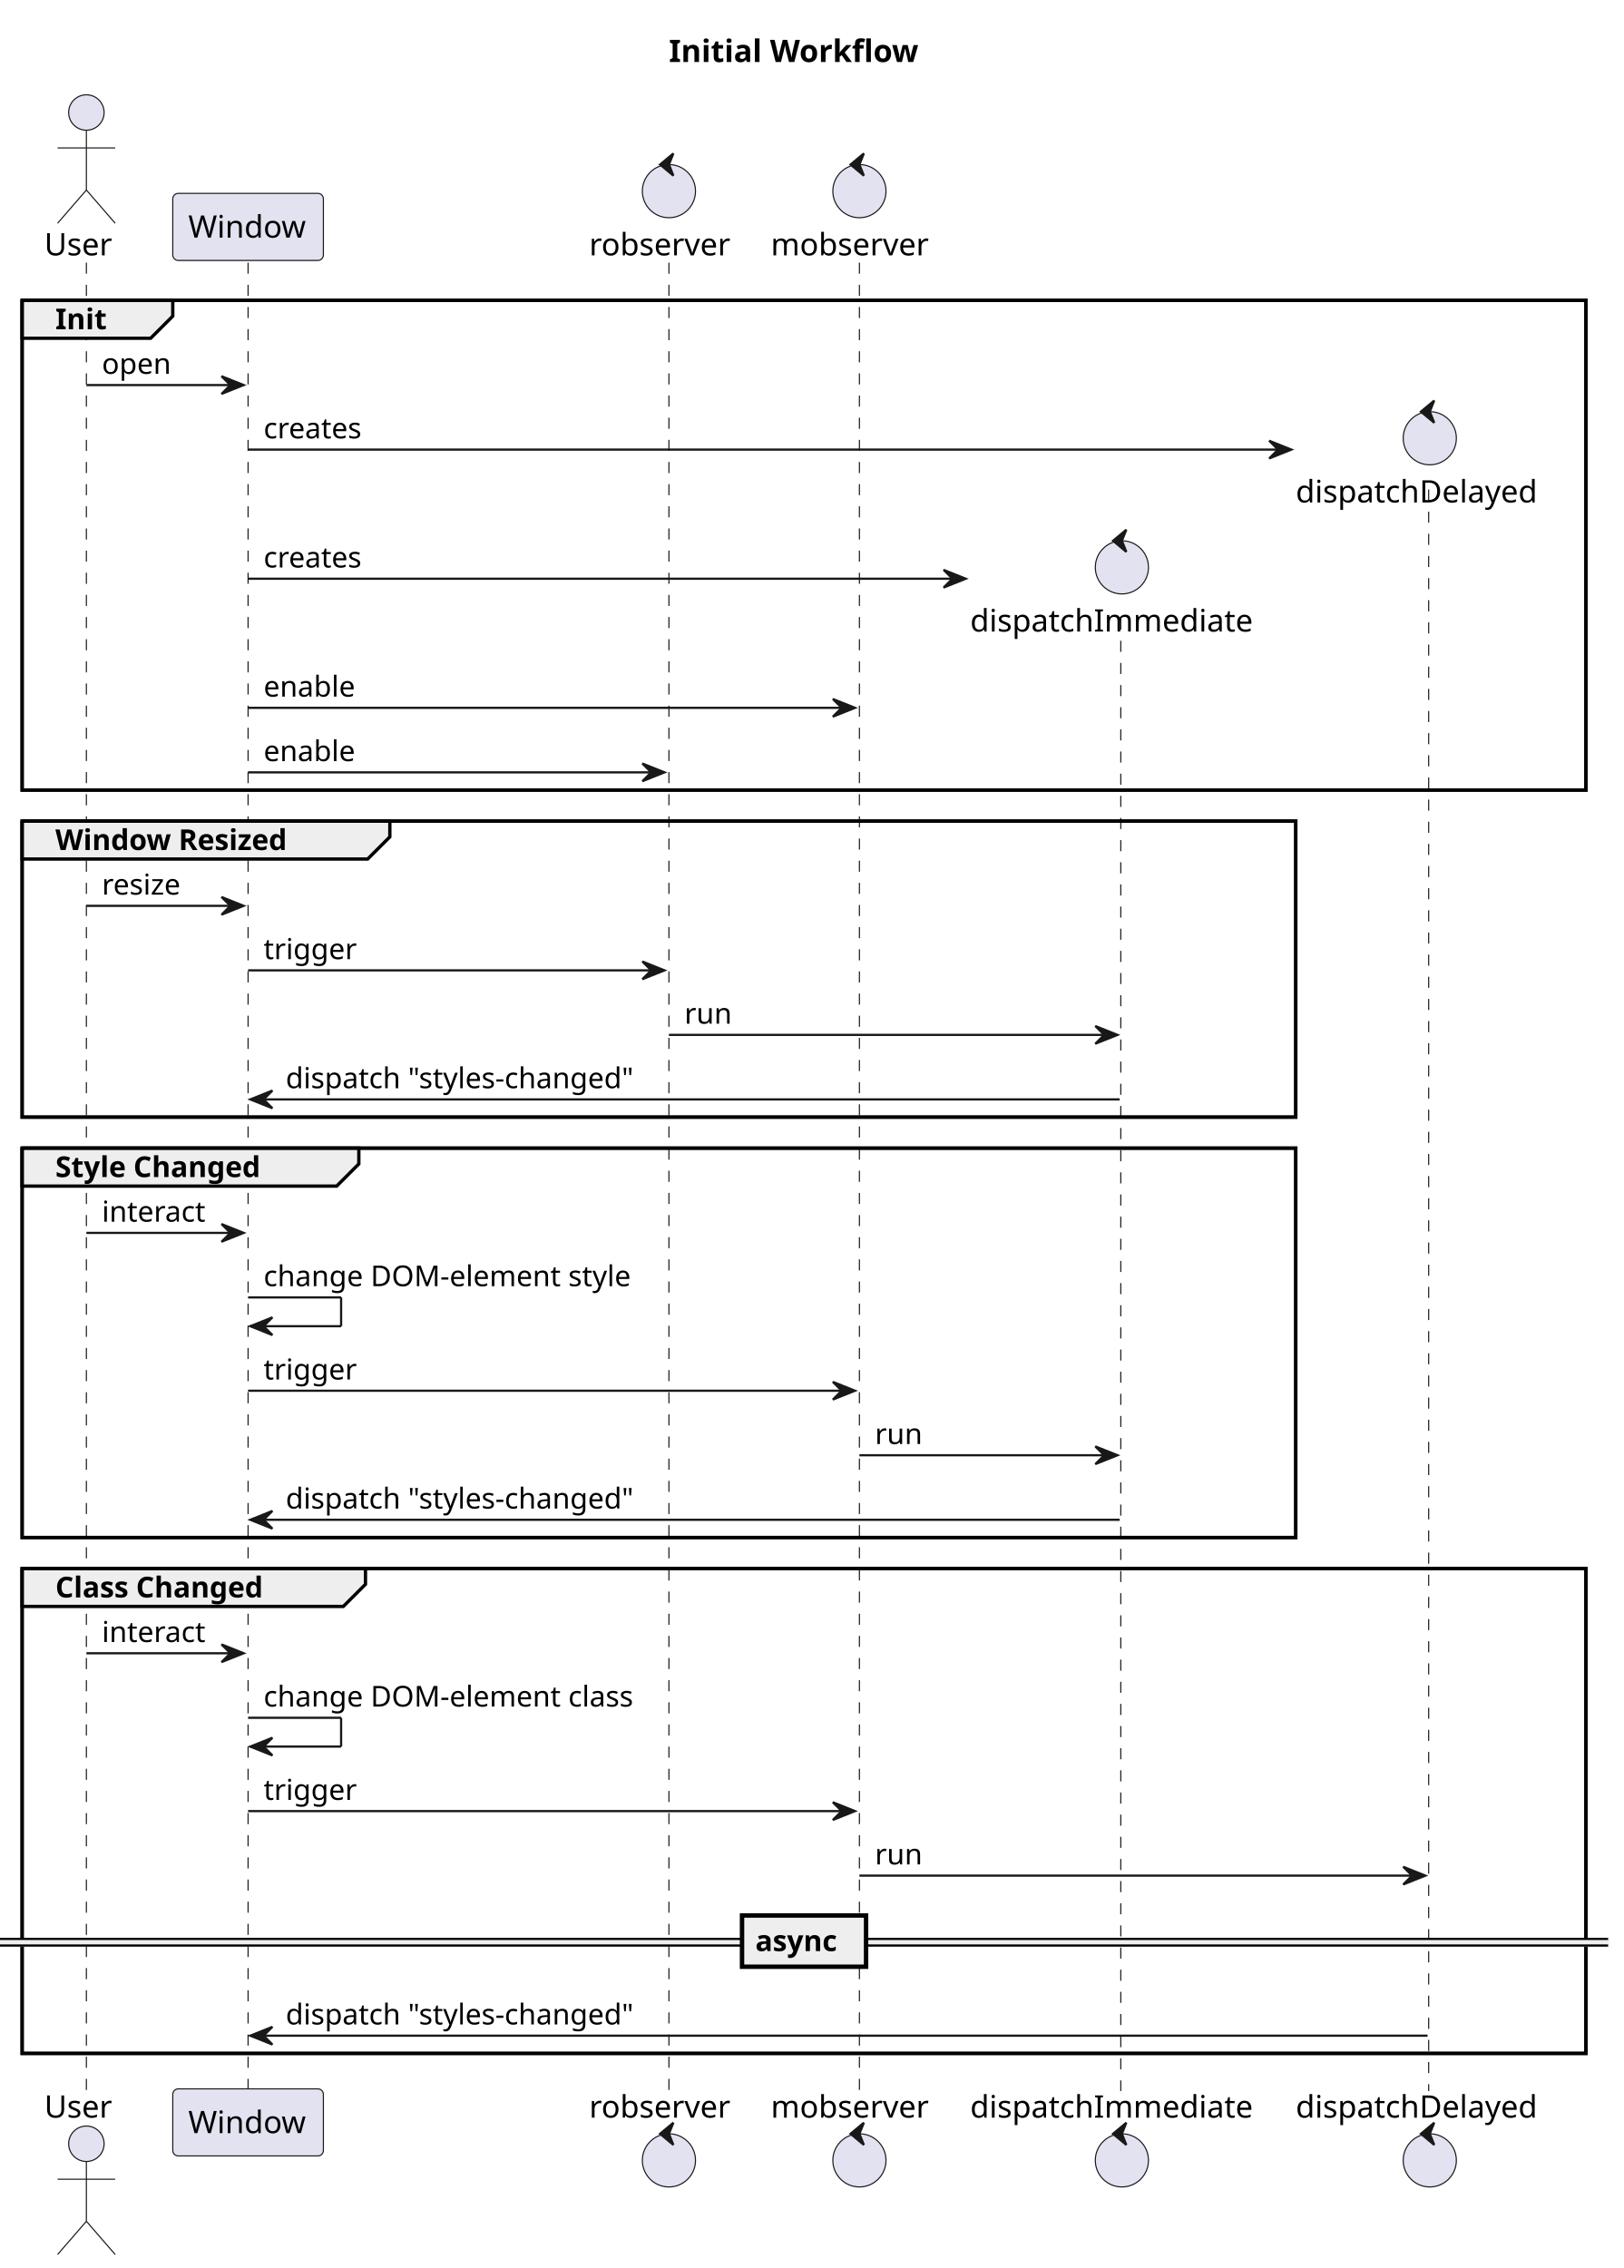
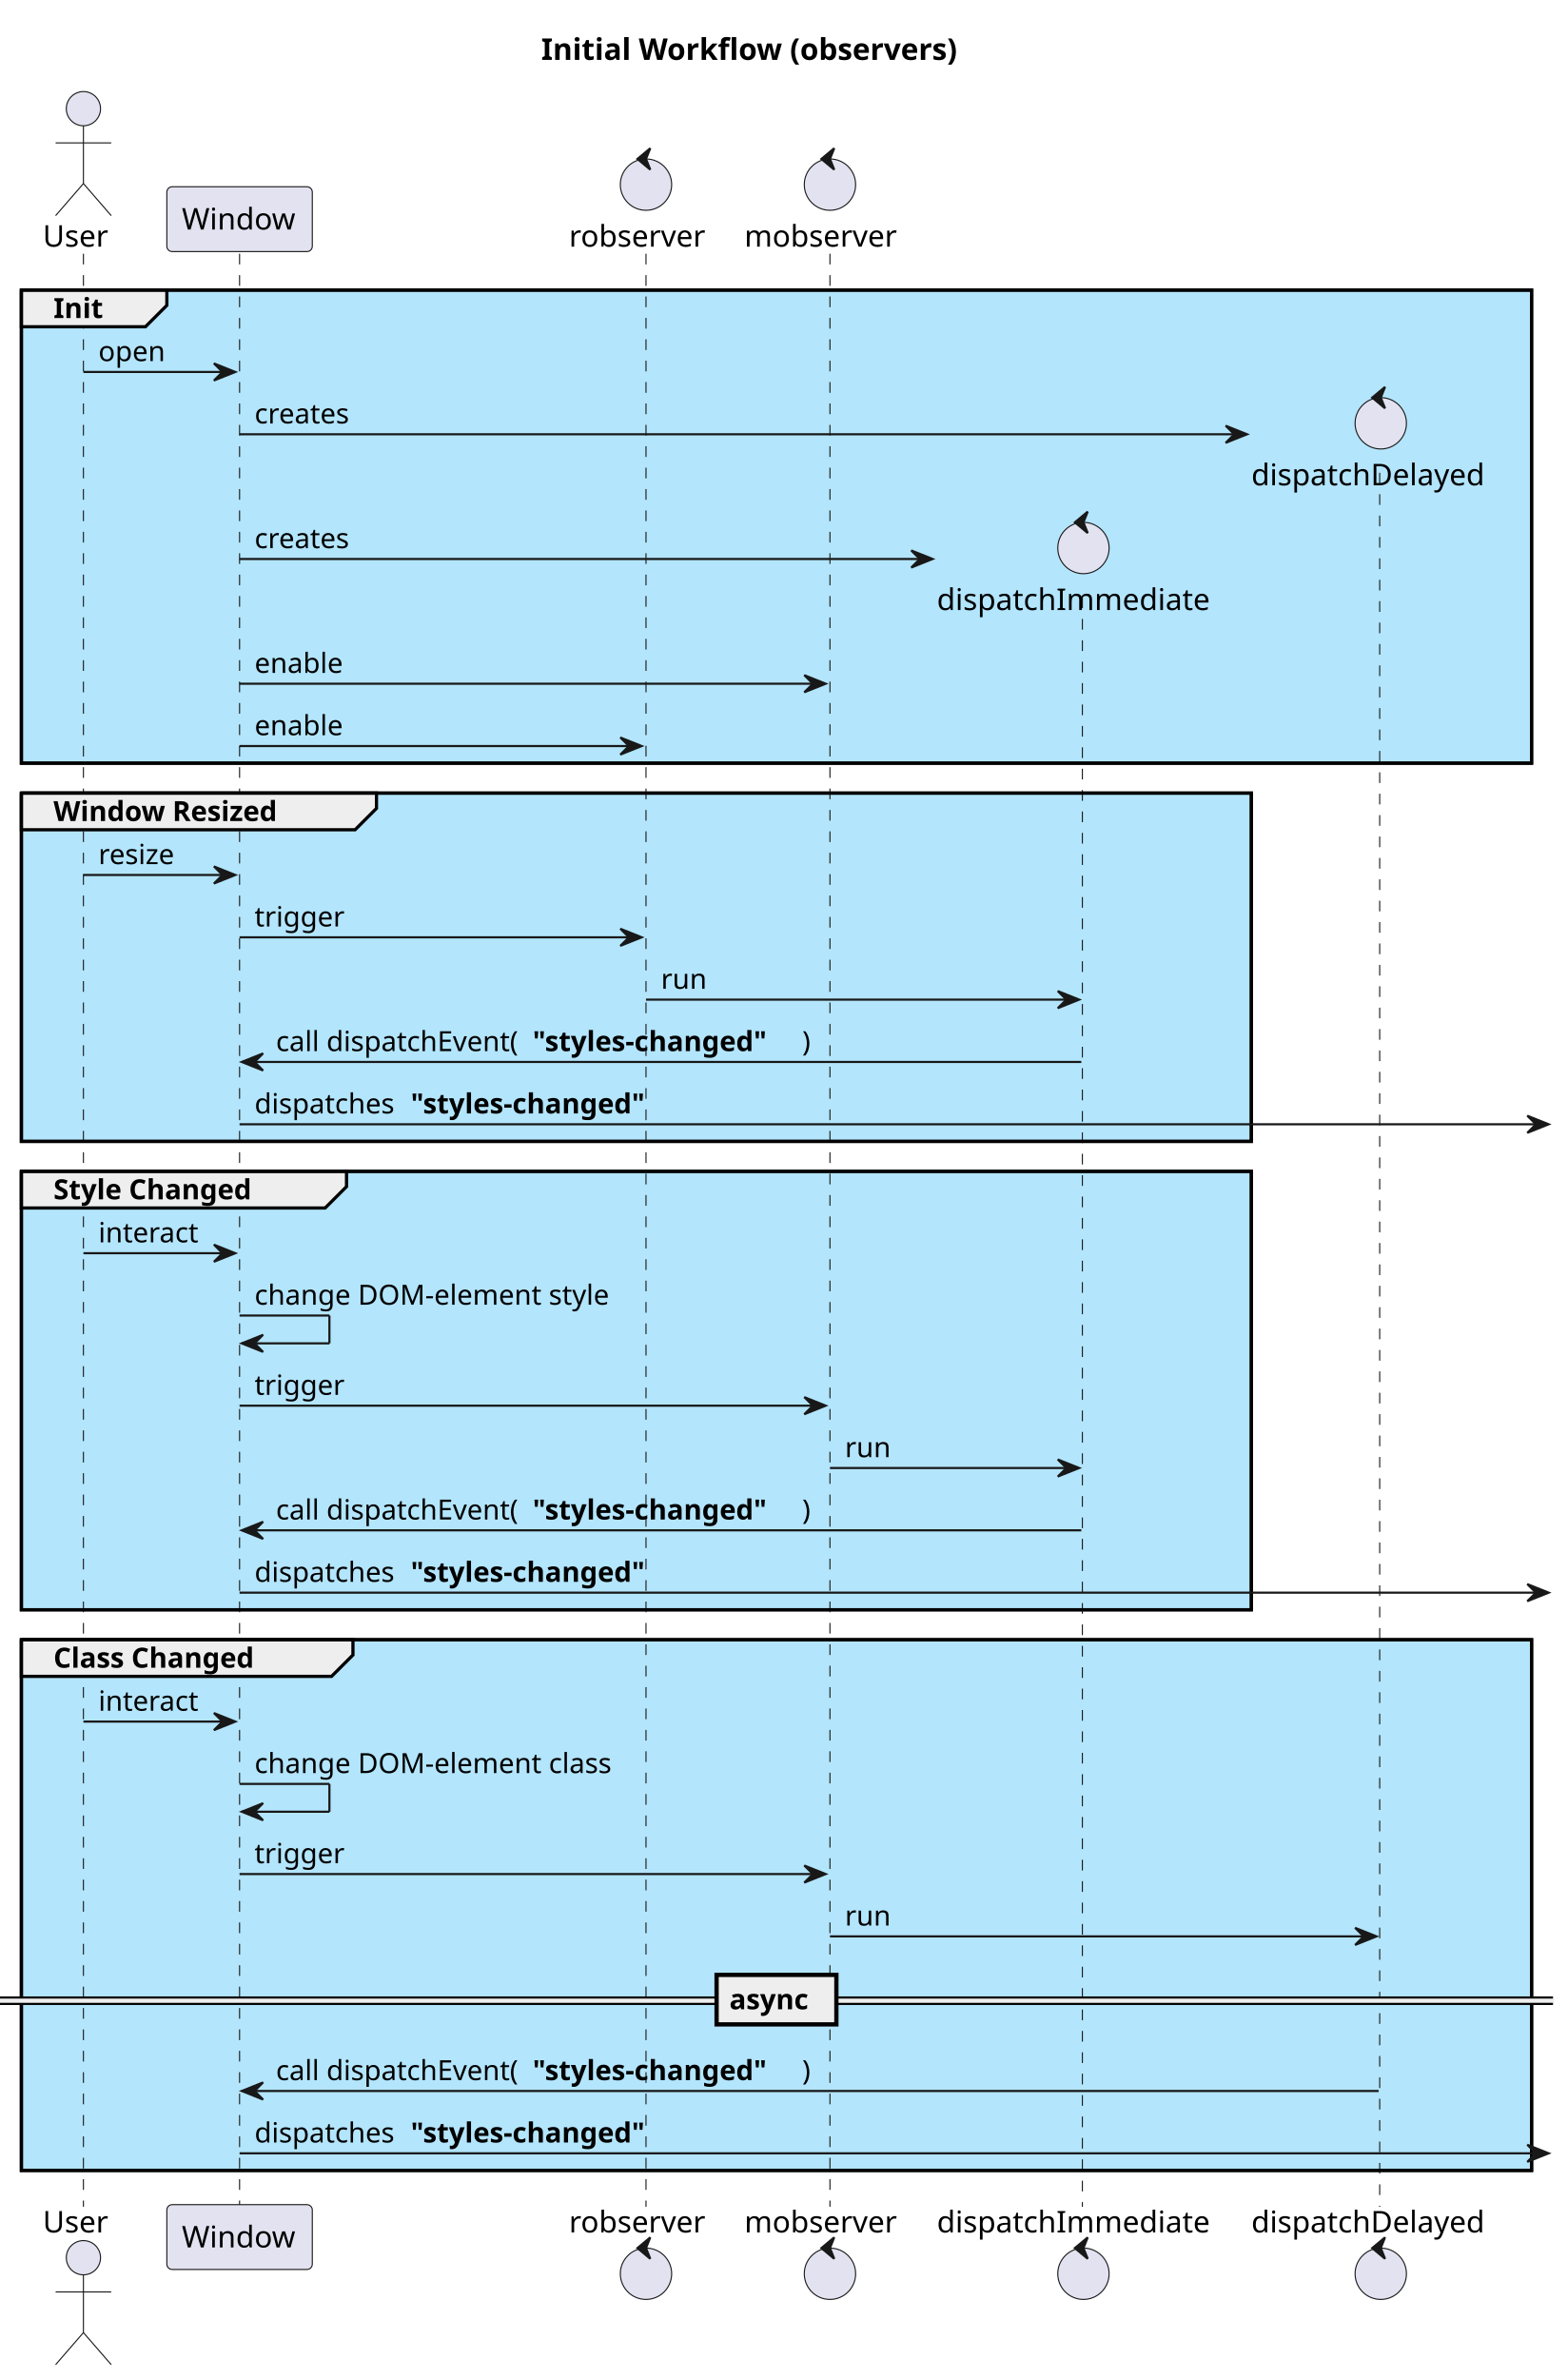
- <svg xmlns="http://www.w3.org/2000/svg" contentStyleType="text/css" height="1024px" preserveAspectRatio="none" style="width:733px;height:1024px;background:#FFFFFF;" version="1.1" viewBox="0 0 733 1024" width="733px" zoomAndPan="magnify">
+ <svg xmlns="http://www.w3.org/2000/svg" contentStyleType="text/css" height="1112px" preserveAspectRatio="none" style="width:733px;height:1112px;background:#FFFFFF;" version="1.1" viewBox="0 0 733 1112" width="733px" zoomAndPan="magnify">
  <defs />
  <g>
-     <rect fill="none" height="26.297" id="_title" style="stroke:none;stroke-width:1.0;" width="131" x="297" y="10" />
-     <text fill="#000000" font-family="sans-serif" font-size="14" font-weight="bold" lengthAdjust="spacing" textLength="121" x="302" y="27.995">Initial Workflow</text>
-     <rect fill="none" height="221.125" style="stroke:#000000;stroke-width:1.5;" width="706" x="10" y="135.594" />
-     <rect fill="none" height="133.664" style="stroke:#000000;stroke-width:1.5;" width="575" x="10" y="370.719" />
-     <rect fill="none" height="175.797" style="stroke:#000000;stroke-width:1.5;" width="575" x="10" y="518.383" />
-     <rect fill="none" height="218.93" style="stroke:#000000;stroke-width:1.5;" width="706" x="10" y="708.18" />
-     <line style="stroke:#181818;stroke-width:0.5;stroke-dasharray:5.0,5.0;" x1="39" x2="39" y1="118.594" y2="944.109" />
-     <line style="stroke:#181818;stroke-width:0.5;stroke-dasharray:5.0,5.0;" x1="112" x2="112" y1="118.594" y2="944.109" />
-     <line style="stroke:#181818;stroke-width:0.5;stroke-dasharray:5.0,5.0;" x1="302" x2="302" y1="118.594" y2="944.109" />
-     <line style="stroke:#181818;stroke-width:0.5;stroke-dasharray:5.0,5.0;" x1="388" x2="388" y1="118.594" y2="944.109" />
-     <line style="stroke:#181818;stroke-width:0.5;stroke-dasharray:5.0,5.0;" x1="506" x2="506" y1="279.305" y2="944.109" />
-     <line style="stroke:#181818;stroke-width:0.5;stroke-dasharray:5.0,5.0;" x1="645" x2="645" y1="221.008" y2="944.109" />
+     <rect fill="none" height="26.297" id="_title" style="stroke:none;stroke-width:1.0;" width="229" x="248" y="10" />
+     <text fill="#000000" font-family="sans-serif" font-size="14" font-weight="bold" lengthAdjust="spacing" textLength="219" x="253" y="27.995">Initial Workflow (observers)</text>
+     <rect fill="#B3E5FC" height="221.125" style="stroke:#000000;stroke-width:1.5;" width="706" x="10" y="135.594" />
+     <rect fill="#B3E5FC" height="162.797" style="stroke:#000000;stroke-width:1.5;" width="575" x="10" y="370.719" />
+     <rect fill="#B3E5FC" height="204.93" style="stroke:#000000;stroke-width:1.5;" width="575" x="10" y="547.516" />
+     <rect fill="#B3E5FC" height="248.062" style="stroke:#000000;stroke-width:1.5;" width="706" x="10" y="766.445" />
+     <line style="stroke:#181818;stroke-width:0.5;stroke-dasharray:5.0,5.0;" x1="39" x2="39" y1="118.594" y2="1031.508" />
+     <line style="stroke:#181818;stroke-width:0.5;stroke-dasharray:5.0,5.0;" x1="112" x2="112" y1="118.594" y2="1031.508" />
+     <line style="stroke:#181818;stroke-width:0.5;stroke-dasharray:5.0,5.0;" x1="302" x2="302" y1="118.594" y2="1031.508" />
+     <line style="stroke:#181818;stroke-width:0.5;stroke-dasharray:5.0,5.0;" x1="388" x2="388" y1="118.594" y2="1031.508" />
+     <line style="stroke:#181818;stroke-width:0.5;stroke-dasharray:5.0,5.0;" x1="506" x2="506" y1="279.305" y2="1031.508" />
+     <line style="stroke:#181818;stroke-width:0.5;stroke-dasharray:5.0,5.0;" x1="645" x2="645" y1="221.008" y2="1031.508" />
    <text fill="#000000" font-family="sans-serif" font-size="14" lengthAdjust="spacing" textLength="32" x="20" y="115.292">User</text>
    <ellipse cx="39" cy="50.797" fill="#E2E2F0" rx="8" ry="8" style="stroke:#181818;stroke-width:0.5;" />
    <path d="M39,58.797 L39,85.797 M26,66.797 L52,66.797 M39,85.797 L26,100.797 M39,85.797 L52,100.797 " fill="none" style="stroke:#181818;stroke-width:0.5;" />
-     <text fill="#000000" font-family="sans-serif" font-size="14" lengthAdjust="spacing" textLength="32" x="20" y="956.105">User</text>
-     <ellipse cx="39" cy="967.906" fill="#E2E2F0" rx="8" ry="8" style="stroke:#181818;stroke-width:0.5;" />
-     <path d="M39,975.906 L39,1002.906 M26,983.906 L52,983.906 M39,1002.906 L26,1017.906 M39,1002.906 L52,1017.906 " fill="none" style="stroke:#181818;stroke-width:0.5;" />
+     <text fill="#000000" font-family="sans-serif" font-size="14" lengthAdjust="spacing" textLength="32" x="20" y="1043.503">User</text>
+     <ellipse cx="39" cy="1055.305" fill="#E2E2F0" rx="8" ry="8" style="stroke:#181818;stroke-width:0.5;" />
+     <path d="M39,1063.305 L39,1090.305 M26,1071.305 L52,1071.305 M39,1090.305 L26,1105.305 M39,1090.305 L52,1105.305 " fill="none" style="stroke:#181818;stroke-width:0.5;" />
    <rect fill="#E2E2F0" height="30.297" rx="2.5" ry="2.5" style="stroke:#181818;stroke-width:0.5;" width="68" x="78" y="87.297" />
    <text fill="#000000" font-family="sans-serif" font-size="14" lengthAdjust="spacing" textLength="54" x="85" y="107.292">Window</text>
-     <rect fill="#E2E2F0" height="30.297" rx="2.5" ry="2.5" style="stroke:#181818;stroke-width:0.5;" width="68" x="78" y="943.109" />
-     <text fill="#000000" font-family="sans-serif" font-size="14" lengthAdjust="spacing" textLength="54" x="85" y="963.105">Window</text>
+     <rect fill="#E2E2F0" height="30.297" rx="2.5" ry="2.5" style="stroke:#181818;stroke-width:0.5;" width="68" x="78" y="1030.508" />
+     <text fill="#000000" font-family="sans-serif" font-size="14" lengthAdjust="spacing" textLength="54" x="85" y="1050.503">Window</text>
    <text fill="#000000" font-family="sans-serif" font-size="14" lengthAdjust="spacing" textLength="66" x="266" y="115.292">robserver</text>
    <ellipse cx="302" cy="86.297" fill="#E2E2F0" rx="12" ry="12" style="stroke:#181818;stroke-width:0.5;" />
    <polygon fill="#181818" points="298,74.297,304,69.297,302,74.297,304,79.297,298,74.297" style="stroke:#181818;stroke-width:1.0;" />
-     <text fill="#000000" font-family="sans-serif" font-size="14" lengthAdjust="spacing" textLength="66" x="266" y="956.105">robserver</text>
-     <ellipse cx="302" cy="975.406" fill="#E2E2F0" rx="12" ry="12" style="stroke:#181818;stroke-width:0.5;" />
-     <polygon fill="#181818" points="298,963.406,304,958.406,302,963.406,304,968.406,298,963.406" style="stroke:#181818;stroke-width:1.0;" />
+     <text fill="#000000" font-family="sans-serif" font-size="14" lengthAdjust="spacing" textLength="66" x="266" y="1043.503">robserver</text>
+     <ellipse cx="302" cy="1062.805" fill="#E2E2F0" rx="12" ry="12" style="stroke:#181818;stroke-width:0.5;" />
+     <polygon fill="#181818" points="298,1050.805,304,1045.805,302,1050.805,304,1055.805,298,1050.805" style="stroke:#181818;stroke-width:1.0;" />
    <text fill="#000000" font-family="sans-serif" font-size="14" lengthAdjust="spacing" textLength="74" x="348" y="115.292">mobserver</text>
    <ellipse cx="388" cy="86.297" fill="#E2E2F0" rx="12" ry="12" style="stroke:#181818;stroke-width:0.5;" />
    <polygon fill="#181818" points="384,74.297,390,69.297,388,74.297,390,79.297,384,74.297" style="stroke:#181818;stroke-width:1.0;" />
-     <text fill="#000000" font-family="sans-serif" font-size="14" lengthAdjust="spacing" textLength="74" x="348" y="956.105">mobserver</text>
-     <ellipse cx="388" cy="975.406" fill="#E2E2F0" rx="12" ry="12" style="stroke:#181818;stroke-width:0.5;" />
-     <polygon fill="#181818" points="384,963.406,390,958.406,388,963.406,390,968.406,384,963.406" style="stroke:#181818;stroke-width:1.0;" />
-     <text fill="#000000" font-family="sans-serif" font-size="14" lengthAdjust="spacing" textLength="131" x="438" y="956.105">dispatchImmediate</text>
-     <ellipse cx="506.5" cy="975.406" fill="#E2E2F0" rx="12" ry="12" style="stroke:#181818;stroke-width:0.5;" />
-     <polygon fill="#181818" points="502.5,963.406,508.5,958.406,506.5,963.406,508.5,968.406,502.5,963.406" style="stroke:#181818;stroke-width:1.0;" />
-     <text fill="#000000" font-family="sans-serif" font-size="14" lengthAdjust="spacing" textLength="115" x="585" y="956.105">dispatchDelayed</text>
-     <ellipse cx="645.5" cy="975.406" fill="#E2E2F0" rx="12" ry="12" style="stroke:#181818;stroke-width:0.5;" />
-     <polygon fill="#181818" points="641.5,963.406,647.5,958.406,645.5,963.406,647.5,968.406,641.5,963.406" style="stroke:#181818;stroke-width:1.0;" />
+     <text fill="#000000" font-family="sans-serif" font-size="14" lengthAdjust="spacing" textLength="74" x="348" y="1043.503">mobserver</text>
+     <ellipse cx="388" cy="1062.805" fill="#E2E2F0" rx="12" ry="12" style="stroke:#181818;stroke-width:0.5;" />
+     <polygon fill="#181818" points="384,1050.805,390,1045.805,388,1050.805,390,1055.805,384,1050.805" style="stroke:#181818;stroke-width:1.0;" />
+     <text fill="#000000" font-family="sans-serif" font-size="14" lengthAdjust="spacing" textLength="131" x="438" y="1043.503">dispatchImmediate</text>
+     <ellipse cx="506.5" cy="1062.805" fill="#E2E2F0" rx="12" ry="12" style="stroke:#181818;stroke-width:0.5;" />
+     <polygon fill="#181818" points="502.5,1050.805,508.5,1045.805,506.5,1050.805,508.5,1055.805,502.5,1050.805" style="stroke:#181818;stroke-width:1.0;" />
+     <text fill="#000000" font-family="sans-serif" font-size="14" lengthAdjust="spacing" textLength="115" x="585" y="1043.503">dispatchDelayed</text>
+     <ellipse cx="645.5" cy="1062.805" fill="#E2E2F0" rx="12" ry="12" style="stroke:#181818;stroke-width:0.5;" />
+     <polygon fill="#181818" points="641.5,1050.805,647.5,1045.805,645.5,1050.805,647.5,1055.805,641.5,1050.805" style="stroke:#181818;stroke-width:1.0;" />
    <path d="M10,135.594 L78,135.594 L78,142.727 L68,152.727 L10,152.727 L10,135.594 " fill="#EEEEEE" style="stroke:#000000;stroke-width:1.5;" />
    <rect fill="none" height="221.125" style="stroke:#000000;stroke-width:1.5;" width="706" x="10" y="135.594" />
    <text fill="#000000" font-family="sans-serif" font-size="13" font-weight="bold" lengthAdjust="spacing" textLength="23" x="25" y="148.661">Init</text>
    <polygon fill="#181818" points="100,169.859,110,173.859,100,177.859,104,173.859" style="stroke:#181818;stroke-width:1.0;" />
    <line style="stroke:#181818;stroke-width:1.0;" x1="39" x2="106" y1="173.859" y2="173.859" />
    <text fill="#000000" font-family="sans-serif" font-size="13" lengthAdjust="spacing" textLength="32" x="46" y="168.793">open</text>
    <polygon fill="#181818" points="573,198.992,583,202.992,573,206.992,577,202.992" style="stroke:#181818;stroke-width:1.0;" />
    <line style="stroke:#181818;stroke-width:1.0;" x1="112" x2="579" y1="202.992" y2="202.992" />
    <text fill="#000000" font-family="sans-serif" font-size="13" lengthAdjust="spacing" textLength="48" x="119" y="197.926">creates</text>
    <text fill="#000000" font-family="sans-serif" font-size="14" lengthAdjust="spacing" textLength="115" x="585" y="226.855">dispatchDelayed</text>
    <ellipse cx="645.5" cy="197.859" fill="#E2E2F0" rx="12" ry="12" style="stroke:#181818;stroke-width:0.5;" />
    <polygon fill="#181818" points="641.5,185.859,647.5,180.859,645.5,185.859,647.5,190.859,641.5,185.859" style="stroke:#181818;stroke-width:1.0;" />
    <polygon fill="#181818" points="426,257.289,436,261.289,426,265.289,430,261.289" style="stroke:#181818;stroke-width:1.0;" />
    <line style="stroke:#181818;stroke-width:1.0;" x1="112" x2="432" y1="261.289" y2="261.289" />
    <text fill="#000000" font-family="sans-serif" font-size="13" lengthAdjust="spacing" textLength="48" x="119" y="256.223">creates</text>
    <text fill="#000000" font-family="sans-serif" font-size="14" lengthAdjust="spacing" textLength="131" x="438" y="285.151">dispatchImmediate</text>
    <ellipse cx="506.5" cy="256.156" fill="#E2E2F0" rx="12" ry="12" style="stroke:#181818;stroke-width:0.5;" />
    <polygon fill="#181818" points="502.5,244.156,508.5,239.156,506.5,244.156,508.5,249.156,502.5,244.156" style="stroke:#181818;stroke-width:1.0;" />
    <polygon fill="#181818" points="376,315.586,386,319.586,376,323.586,380,319.586" style="stroke:#181818;stroke-width:1.0;" />
    <line style="stroke:#181818;stroke-width:1.0;" x1="112" x2="382" y1="319.586" y2="319.586" />
    <text fill="#000000" font-family="sans-serif" font-size="13" lengthAdjust="spacing" textLength="43" x="119" y="314.52">enable</text>
    <polygon fill="#181818" points="290,344.719,300,348.719,290,352.719,294,348.719" style="stroke:#181818;stroke-width:1.0;" />
    <line style="stroke:#181818;stroke-width:1.0;" x1="112" x2="296" y1="348.719" y2="348.719" />
    <text fill="#000000" font-family="sans-serif" font-size="13" lengthAdjust="spacing" textLength="43" x="119" y="343.653">enable</text>
    <path d="M10,370.719 L176,370.719 L176,377.852 L166,387.852 L10,387.852 L10,370.719 " fill="#EEEEEE" style="stroke:#000000;stroke-width:1.5;" />
-     <rect fill="none" height="133.664" style="stroke:#000000;stroke-width:1.5;" width="575" x="10" y="370.719" />
+     <rect fill="none" height="162.797" style="stroke:#000000;stroke-width:1.5;" width="575" x="10" y="370.719" />
    <text fill="#000000" font-family="sans-serif" font-size="13" font-weight="bold" lengthAdjust="spacing" textLength="121" x="25" y="383.786">Window Resized</text>
    <polygon fill="#181818" points="100,404.984,110,408.984,100,412.984,104,408.984" style="stroke:#181818;stroke-width:1.0;" />
    <line style="stroke:#181818;stroke-width:1.0;" x1="39" x2="106" y1="408.984" y2="408.984" />
    <text fill="#000000" font-family="sans-serif" font-size="13" lengthAdjust="spacing" textLength="38" x="46" y="403.918">resize</text>
    <polygon fill="#181818" points="290,434.117,300,438.117,290,442.117,294,438.117" style="stroke:#181818;stroke-width:1.0;" />
    <line style="stroke:#181818;stroke-width:1.0;" x1="112" x2="296" y1="438.117" y2="438.117" />
    <text fill="#000000" font-family="sans-serif" font-size="13" lengthAdjust="spacing" textLength="42" x="119" y="433.051">trigger</text>
    <polygon fill="#181818" points="494.5,463.25,504.5,467.25,494.5,471.25,498.5,467.25" style="stroke:#181818;stroke-width:1.0;" />
    <line style="stroke:#181818;stroke-width:1.0;" x1="302" x2="500.5" y1="467.25" y2="467.25" />
    <text fill="#000000" font-family="sans-serif" font-size="13" lengthAdjust="spacing" textLength="21" x="309" y="462.184">run</text>
    <polygon fill="#181818" points="123,492.383,113,496.383,123,500.383,119,496.383" style="stroke:#181818;stroke-width:1.0;" />
    <line style="stroke:#181818;stroke-width:1.0;" x1="117" x2="505.5" y1="496.383" y2="496.383" />
-     <text fill="#000000" font-family="sans-serif" font-size="13" lengthAdjust="spacing" textLength="165" x="129" y="491.317">dispatch "styles-changed"</text>
-     <path d="M10,518.383 L162,518.383 L162,525.516 L152,535.516 L10,535.516 L10,518.383 " fill="#EEEEEE" style="stroke:#000000;stroke-width:1.5;" />
-     <rect fill="none" height="175.797" style="stroke:#000000;stroke-width:1.5;" width="575" x="10" y="518.383" />
-     <text fill="#000000" font-family="sans-serif" font-size="13" font-weight="bold" lengthAdjust="spacing" textLength="107" x="25" y="531.45">Style Changed</text>
-     <polygon fill="#181818" points="100,552.648,110,556.648,100,560.648,104,556.648" style="stroke:#181818;stroke-width:1.0;" />
-     <line style="stroke:#181818;stroke-width:1.0;" x1="39" x2="106" y1="556.648" y2="556.648" />
-     <text fill="#000000" font-family="sans-serif" font-size="13" lengthAdjust="spacing" textLength="49" x="46" y="551.582">interact</text>
-     <line style="stroke:#181818;stroke-width:1.0;" x1="112" x2="154" y1="585.781" y2="585.781" />
-     <line style="stroke:#181818;stroke-width:1.0;" x1="154" x2="154" y1="585.781" y2="598.781" />
-     <line style="stroke:#181818;stroke-width:1.0;" x1="113" x2="154" y1="598.781" y2="598.781" />
-     <polygon fill="#181818" points="123,594.781,113,598.781,123,602.781,119,598.781" style="stroke:#181818;stroke-width:1.0;" />
-     <text fill="#000000" font-family="sans-serif" font-size="13" lengthAdjust="spacing" textLength="174" x="119" y="580.715">change DOM-element style</text>
-     <polygon fill="#181818" points="376,623.914,386,627.914,376,631.914,380,627.914" style="stroke:#181818;stroke-width:1.0;" />
-     <line style="stroke:#181818;stroke-width:1.0;" x1="112" x2="382" y1="627.914" y2="627.914" />
-     <text fill="#000000" font-family="sans-serif" font-size="13" lengthAdjust="spacing" textLength="42" x="119" y="622.848">trigger</text>
-     <polygon fill="#181818" points="494.5,653.047,504.5,657.047,494.5,661.047,498.5,657.047" style="stroke:#181818;stroke-width:1.0;" />
-     <line style="stroke:#181818;stroke-width:1.0;" x1="388" x2="500.5" y1="657.047" y2="657.047" />
-     <text fill="#000000" font-family="sans-serif" font-size="13" lengthAdjust="spacing" textLength="21" x="395" y="651.981">run</text>
-     <polygon fill="#181818" points="123,682.18,113,686.18,123,690.18,119,686.18" style="stroke:#181818;stroke-width:1.0;" />
-     <line style="stroke:#181818;stroke-width:1.0;" x1="117" x2="505.5" y1="686.18" y2="686.18" />
-     <text fill="#000000" font-family="sans-serif" font-size="13" lengthAdjust="spacing" textLength="165" x="129" y="681.114">dispatch "styles-changed"</text>
-     <path d="M10,708.18 L165,708.18 L165,715.312 L155,725.312 L10,725.312 L10,708.18 " fill="#EEEEEE" style="stroke:#000000;stroke-width:1.5;" />
-     <rect fill="none" height="218.93" style="stroke:#000000;stroke-width:1.5;" width="706" x="10" y="708.18" />
-     <text fill="#000000" font-family="sans-serif" font-size="13" font-weight="bold" lengthAdjust="spacing" textLength="110" x="25" y="721.247">Class Changed</text>
-     <polygon fill="#181818" points="100,742.445,110,746.445,100,750.445,104,746.445" style="stroke:#181818;stroke-width:1.0;" />
-     <line style="stroke:#181818;stroke-width:1.0;" x1="39" x2="106" y1="746.445" y2="746.445" />
-     <text fill="#000000" font-family="sans-serif" font-size="13" lengthAdjust="spacing" textLength="49" x="46" y="741.379">interact</text>
-     <line style="stroke:#181818;stroke-width:1.0;" x1="112" x2="154" y1="775.578" y2="775.578" />
-     <line style="stroke:#181818;stroke-width:1.0;" x1="154" x2="154" y1="775.578" y2="788.578" />
-     <line style="stroke:#181818;stroke-width:1.0;" x1="113" x2="154" y1="788.578" y2="788.578" />
-     <polygon fill="#181818" points="123,784.578,113,788.578,123,792.578,119,788.578" style="stroke:#181818;stroke-width:1.0;" />
-     <text fill="#000000" font-family="sans-serif" font-size="13" lengthAdjust="spacing" textLength="176" x="119" y="770.512">change DOM-element class</text>
-     <polygon fill="#181818" points="376,813.711,386,817.711,376,821.711,380,817.711" style="stroke:#181818;stroke-width:1.0;" />
-     <line style="stroke:#181818;stroke-width:1.0;" x1="112" x2="382" y1="817.711" y2="817.711" />
-     <text fill="#000000" font-family="sans-serif" font-size="13" lengthAdjust="spacing" textLength="42" x="119" y="812.645">trigger</text>
-     <polygon fill="#181818" points="633.5,842.844,643.5,846.844,633.5,850.844,637.5,846.844" style="stroke:#181818;stroke-width:1.0;" />
-     <line style="stroke:#181818;stroke-width:1.0;" x1="388" x2="639.5" y1="846.844" y2="846.844" />
-     <text fill="#000000" font-family="sans-serif" font-size="13" lengthAdjust="spacing" textLength="21" x="395" y="841.778">run</text>
-     <rect fill="#EEEEEE" height="3" style="stroke:#EEEEEE;stroke-width:1.0;" width="726" x="0" y="875.41" />
-     <line style="stroke:#000000;stroke-width:1.0;" x1="0" x2="726" y1="875.41" y2="875.41" />
-     <line style="stroke:#000000;stroke-width:1.0;" x1="0" x2="726" y1="878.41" y2="878.41" />
-     <rect fill="#EEEEEE" height="23.133" style="stroke:#000000;stroke-width:2.0;" width="56" x="335" y="864.844" />
-     <text fill="#000000" font-family="sans-serif" font-size="13" font-weight="bold" lengthAdjust="spacing" textLength="42" x="341" y="880.911">async</text>
-     <polygon fill="#181818" points="123,915.109,113,919.109,123,923.109,119,919.109" style="stroke:#181818;stroke-width:1.0;" />
-     <line style="stroke:#181818;stroke-width:1.0;" x1="117" x2="644.5" y1="919.109" y2="919.109" />
-     <text fill="#000000" font-family="sans-serif" font-size="13" lengthAdjust="spacing" textLength="165" x="129" y="914.043">dispatch "styles-changed"</text>
+     <text fill="#000000" font-family="sans-serif" font-size="13" lengthAdjust="spacing" textLength="120" x="129" y="491.317">call dispatchEvent(</text>
+     <text fill="#000000" font-family="sans-serif" font-size="13" font-weight="bold" lengthAdjust="spacing" textLength="126" x="249" y="491.317">"styles-changed"</text>
+     <text fill="#000000" font-family="sans-serif" font-size="13" lengthAdjust="spacing" textLength="5" x="375" y="491.317">)</text>
+     <polygon fill="#181818" points="714,521.516,724,525.516,714,529.516,718,525.516" style="stroke:#181818;stroke-width:1.0;" />
+     <line style="stroke:#181818;stroke-width:1.0;" x1="112" x2="720" y1="525.516" y2="525.516" />
+     <text fill="#000000" font-family="sans-serif" font-size="13" lengthAdjust="spacing" textLength="69" x="119" y="520.45">dispatches</text>
+     <text fill="#000000" font-family="sans-serif" font-size="13" font-weight="bold" lengthAdjust="spacing" textLength="126" x="192" y="520.45">"styles-changed"</text>
+     <path d="M10,547.516 L162,547.516 L162,554.648 L152,564.648 L10,564.648 L10,547.516 " fill="#EEEEEE" style="stroke:#000000;stroke-width:1.5;" />
+     <rect fill="none" height="204.93" style="stroke:#000000;stroke-width:1.5;" width="575" x="10" y="547.516" />
+     <text fill="#000000" font-family="sans-serif" font-size="13" font-weight="bold" lengthAdjust="spacing" textLength="107" x="25" y="560.582">Style Changed</text>
+     <polygon fill="#181818" points="100,581.781,110,585.781,100,589.781,104,585.781" style="stroke:#181818;stroke-width:1.0;" />
+     <line style="stroke:#181818;stroke-width:1.0;" x1="39" x2="106" y1="585.781" y2="585.781" />
+     <text fill="#000000" font-family="sans-serif" font-size="13" lengthAdjust="spacing" textLength="49" x="46" y="580.715">interact</text>
+     <line style="stroke:#181818;stroke-width:1.0;" x1="112" x2="154" y1="614.914" y2="614.914" />
+     <line style="stroke:#181818;stroke-width:1.0;" x1="154" x2="154" y1="614.914" y2="627.914" />
+     <line style="stroke:#181818;stroke-width:1.0;" x1="113" x2="154" y1="627.914" y2="627.914" />
+     <polygon fill="#181818" points="123,623.914,113,627.914,123,631.914,119,627.914" style="stroke:#181818;stroke-width:1.0;" />
+     <text fill="#000000" font-family="sans-serif" font-size="13" lengthAdjust="spacing" textLength="174" x="119" y="609.848">change DOM-element style</text>
+     <polygon fill="#181818" points="376,653.047,386,657.047,376,661.047,380,657.047" style="stroke:#181818;stroke-width:1.0;" />
+     <line style="stroke:#181818;stroke-width:1.0;" x1="112" x2="382" y1="657.047" y2="657.047" />
+     <text fill="#000000" font-family="sans-serif" font-size="13" lengthAdjust="spacing" textLength="42" x="119" y="651.981">trigger</text>
+     <polygon fill="#181818" points="494.5,682.18,504.5,686.18,494.5,690.18,498.5,686.18" style="stroke:#181818;stroke-width:1.0;" />
+     <line style="stroke:#181818;stroke-width:1.0;" x1="388" x2="500.5" y1="686.18" y2="686.18" />
+     <text fill="#000000" font-family="sans-serif" font-size="13" lengthAdjust="spacing" textLength="21" x="395" y="681.114">run</text>
+     <polygon fill="#181818" points="123,711.312,113,715.312,123,719.312,119,715.312" style="stroke:#181818;stroke-width:1.0;" />
+     <line style="stroke:#181818;stroke-width:1.0;" x1="117" x2="505.5" y1="715.312" y2="715.312" />
+     <text fill="#000000" font-family="sans-serif" font-size="13" lengthAdjust="spacing" textLength="120" x="129" y="710.247">call dispatchEvent(</text>
+     <text fill="#000000" font-family="sans-serif" font-size="13" font-weight="bold" lengthAdjust="spacing" textLength="126" x="249" y="710.247">"styles-changed"</text>
+     <text fill="#000000" font-family="sans-serif" font-size="13" lengthAdjust="spacing" textLength="5" x="375" y="710.247">)</text>
+     <polygon fill="#181818" points="714,740.445,724,744.445,714,748.445,718,744.445" style="stroke:#181818;stroke-width:1.0;" />
+     <line style="stroke:#181818;stroke-width:1.0;" x1="112" x2="720" y1="744.445" y2="744.445" />
+     <text fill="#000000" font-family="sans-serif" font-size="13" lengthAdjust="spacing" textLength="69" x="119" y="739.379">dispatches</text>
+     <text fill="#000000" font-family="sans-serif" font-size="13" font-weight="bold" lengthAdjust="spacing" textLength="126" x="192" y="739.379">"styles-changed"</text>
+     <path d="M10,766.445 L165,766.445 L165,773.578 L155,783.578 L10,783.578 L10,766.445 " fill="#EEEEEE" style="stroke:#000000;stroke-width:1.5;" />
+     <rect fill="none" height="248.062" style="stroke:#000000;stroke-width:1.5;" width="706" x="10" y="766.445" />
+     <text fill="#000000" font-family="sans-serif" font-size="13" font-weight="bold" lengthAdjust="spacing" textLength="110" x="25" y="779.512">Class Changed</text>
+     <polygon fill="#181818" points="100,800.711,110,804.711,100,808.711,104,804.711" style="stroke:#181818;stroke-width:1.0;" />
+     <line style="stroke:#181818;stroke-width:1.0;" x1="39" x2="106" y1="804.711" y2="804.711" />
+     <text fill="#000000" font-family="sans-serif" font-size="13" lengthAdjust="spacing" textLength="49" x="46" y="799.645">interact</text>
+     <line style="stroke:#181818;stroke-width:1.0;" x1="112" x2="154" y1="833.844" y2="833.844" />
+     <line style="stroke:#181818;stroke-width:1.0;" x1="154" x2="154" y1="833.844" y2="846.844" />
+     <line style="stroke:#181818;stroke-width:1.0;" x1="113" x2="154" y1="846.844" y2="846.844" />
+     <polygon fill="#181818" points="123,842.844,113,846.844,123,850.844,119,846.844" style="stroke:#181818;stroke-width:1.0;" />
+     <text fill="#000000" font-family="sans-serif" font-size="13" lengthAdjust="spacing" textLength="176" x="119" y="828.778">change DOM-element class</text>
+     <polygon fill="#181818" points="376,871.977,386,875.977,376,879.977,380,875.977" style="stroke:#181818;stroke-width:1.0;" />
+     <line style="stroke:#181818;stroke-width:1.0;" x1="112" x2="382" y1="875.977" y2="875.977" />
+     <text fill="#000000" font-family="sans-serif" font-size="13" lengthAdjust="spacing" textLength="42" x="119" y="870.911">trigger</text>
+     <polygon fill="#181818" points="633.5,901.109,643.5,905.109,633.5,909.109,637.5,905.109" style="stroke:#181818;stroke-width:1.0;" />
+     <line style="stroke:#181818;stroke-width:1.0;" x1="388" x2="639.5" y1="905.109" y2="905.109" />
+     <text fill="#000000" font-family="sans-serif" font-size="13" lengthAdjust="spacing" textLength="21" x="395" y="900.043">run</text>
+     <rect fill="#EEEEEE" height="3" style="stroke:#EEEEEE;stroke-width:1.0;" width="726" x="0" y="933.676" />
+     <line style="stroke:#000000;stroke-width:1.0;" x1="0" x2="726" y1="933.676" y2="933.676" />
+     <line style="stroke:#000000;stroke-width:1.0;" x1="0" x2="726" y1="936.676" y2="936.676" />
+     <rect fill="#EEEEEE" height="23.133" style="stroke:#000000;stroke-width:2.0;" width="56" x="335" y="923.109" />
+     <text fill="#000000" font-family="sans-serif" font-size="13" font-weight="bold" lengthAdjust="spacing" textLength="42" x="341" y="939.176">async</text>
+     <polygon fill="#181818" points="123,973.375,113,977.375,123,981.375,119,977.375" style="stroke:#181818;stroke-width:1.0;" />
+     <line style="stroke:#181818;stroke-width:1.0;" x1="117" x2="644.5" y1="977.375" y2="977.375" />
+     <text fill="#000000" font-family="sans-serif" font-size="13" lengthAdjust="spacing" textLength="120" x="129" y="972.309">call dispatchEvent(</text>
+     <text fill="#000000" font-family="sans-serif" font-size="13" font-weight="bold" lengthAdjust="spacing" textLength="126" x="249" y="972.309">"styles-changed"</text>
+     <text fill="#000000" font-family="sans-serif" font-size="13" lengthAdjust="spacing" textLength="5" x="375" y="972.309">)</text>
+     <polygon fill="#181818" points="714,1002.508,724,1006.508,714,1010.508,718,1006.508" style="stroke:#181818;stroke-width:1.0;" />
+     <line style="stroke:#181818;stroke-width:1.0;" x1="112" x2="720" y1="1006.508" y2="1006.508" />
+     <text fill="#000000" font-family="sans-serif" font-size="13" lengthAdjust="spacing" textLength="69" x="119" y="1001.442">dispatches</text>
+     <text fill="#000000" font-family="sans-serif" font-size="13" font-weight="bold" lengthAdjust="spacing" textLength="126" x="192" y="1001.442">"styles-changed"</text>
  </g>
</svg>
